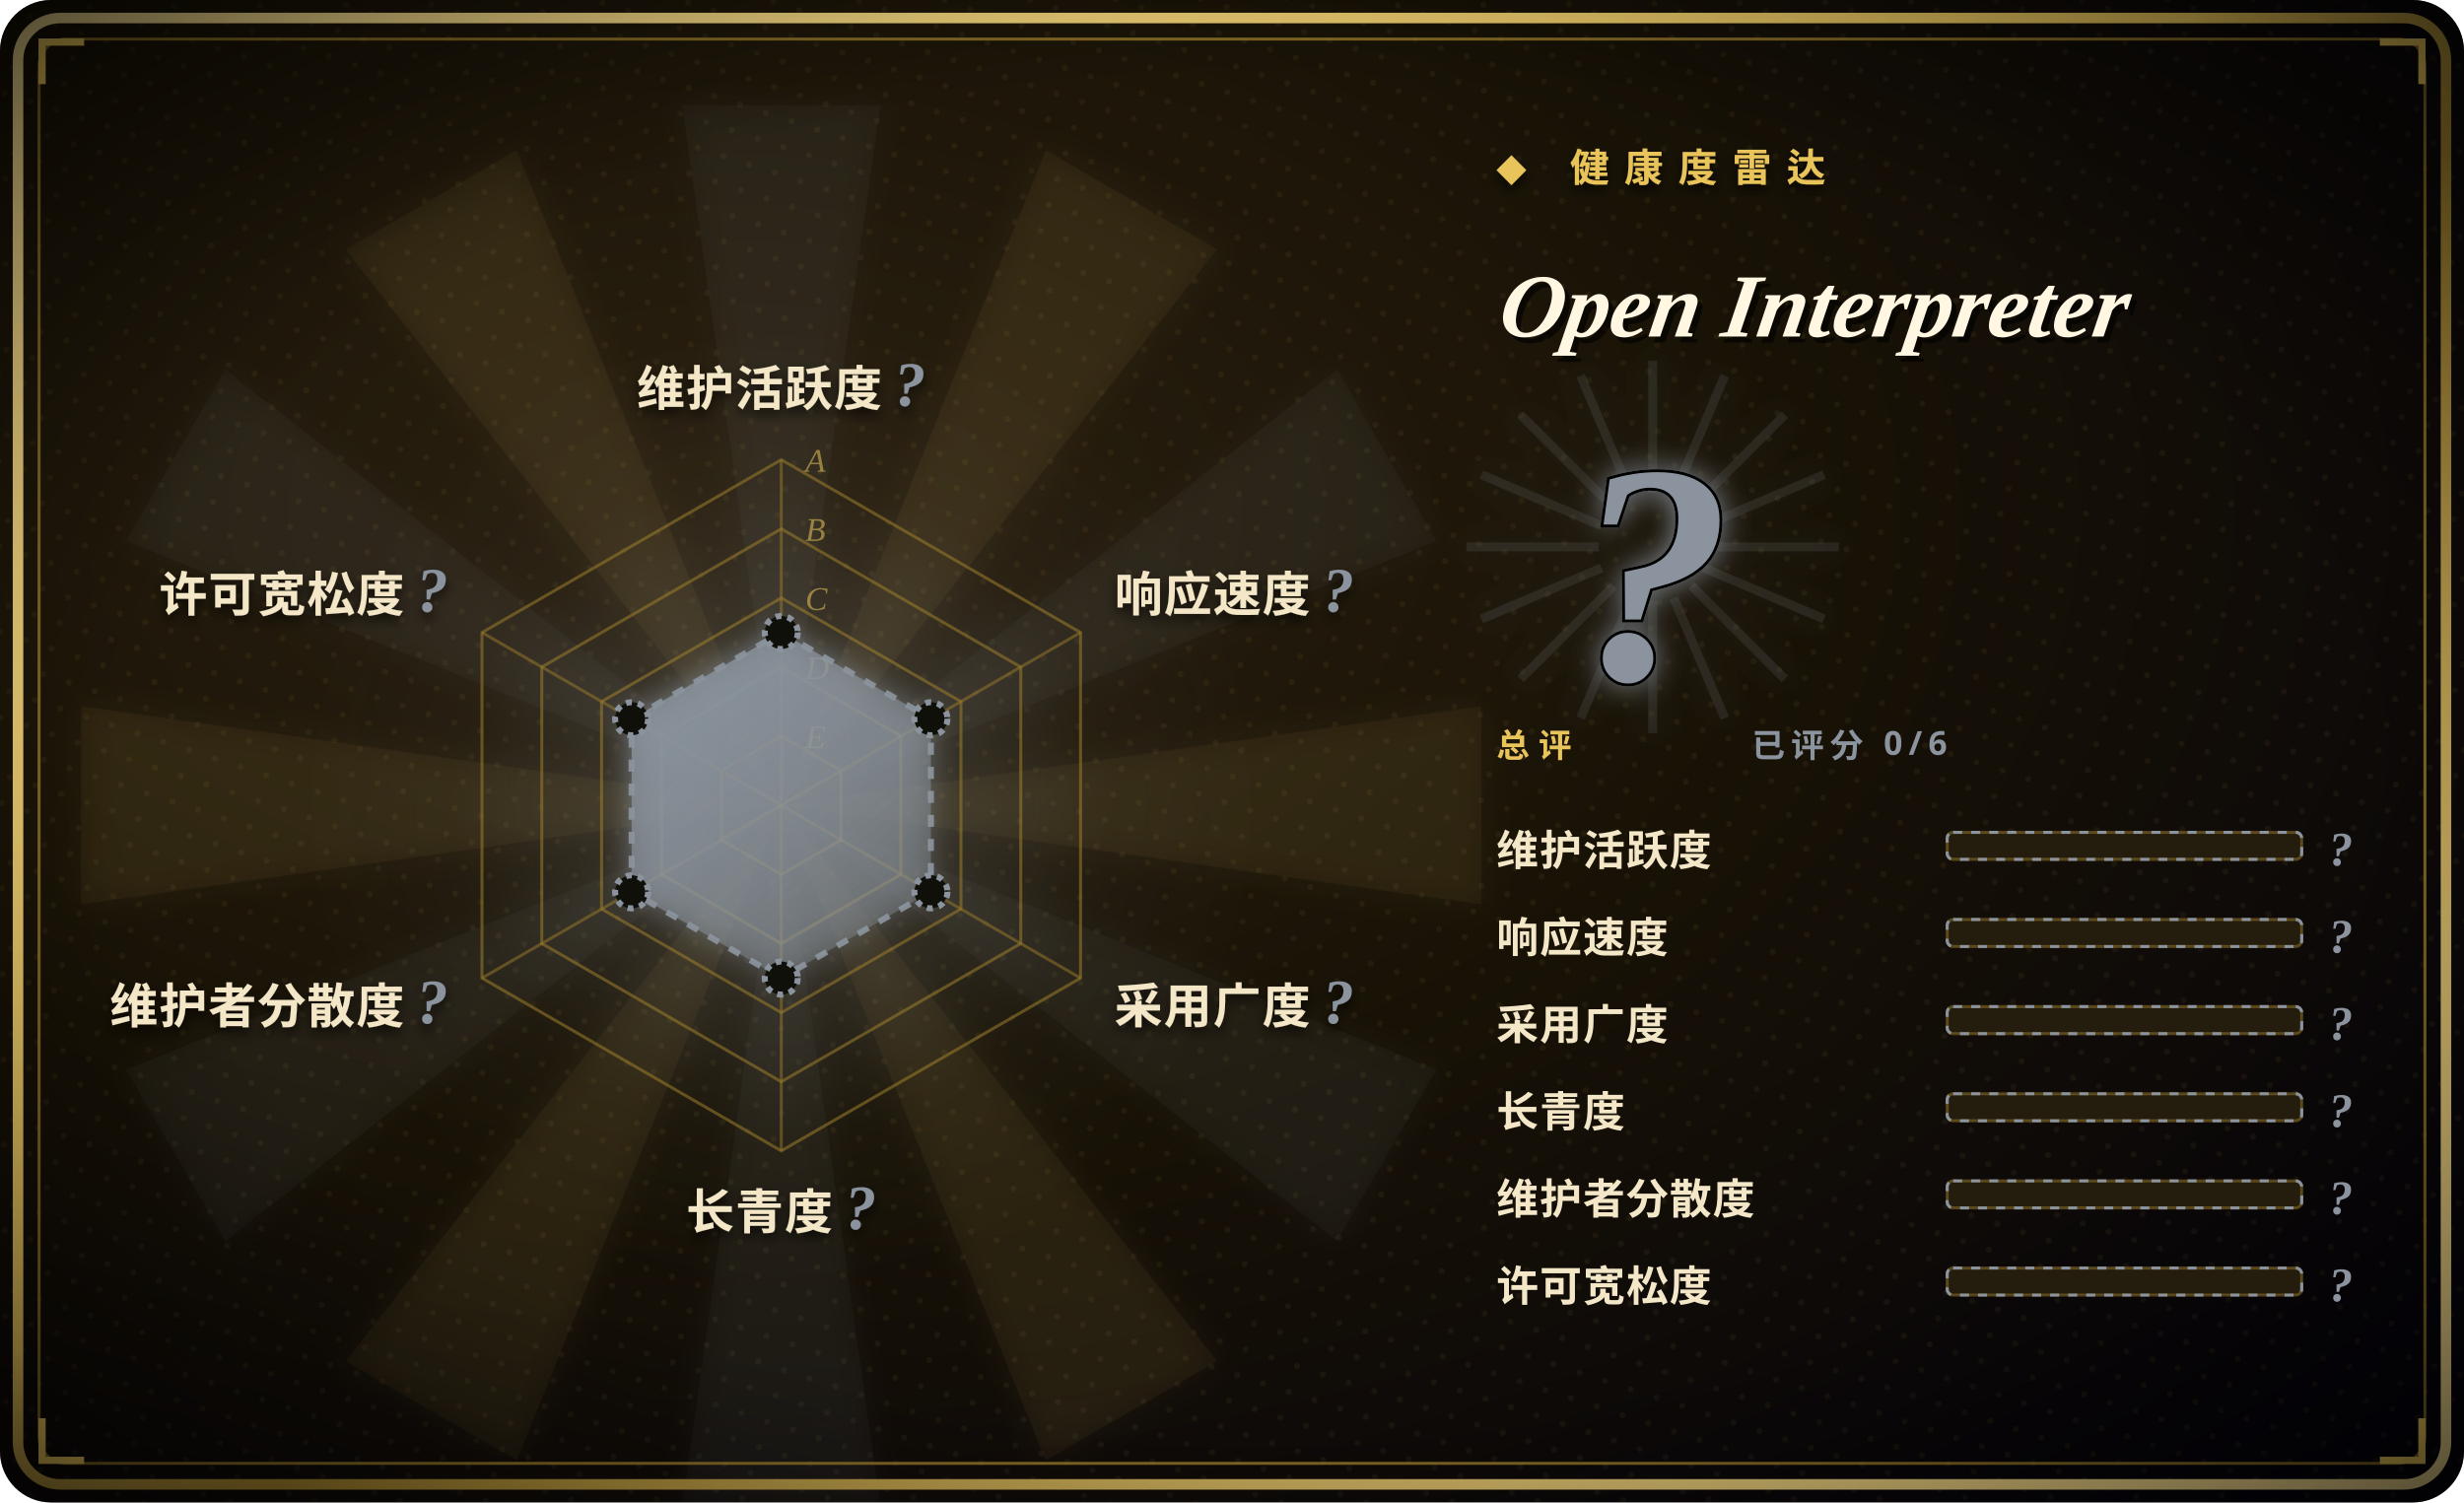
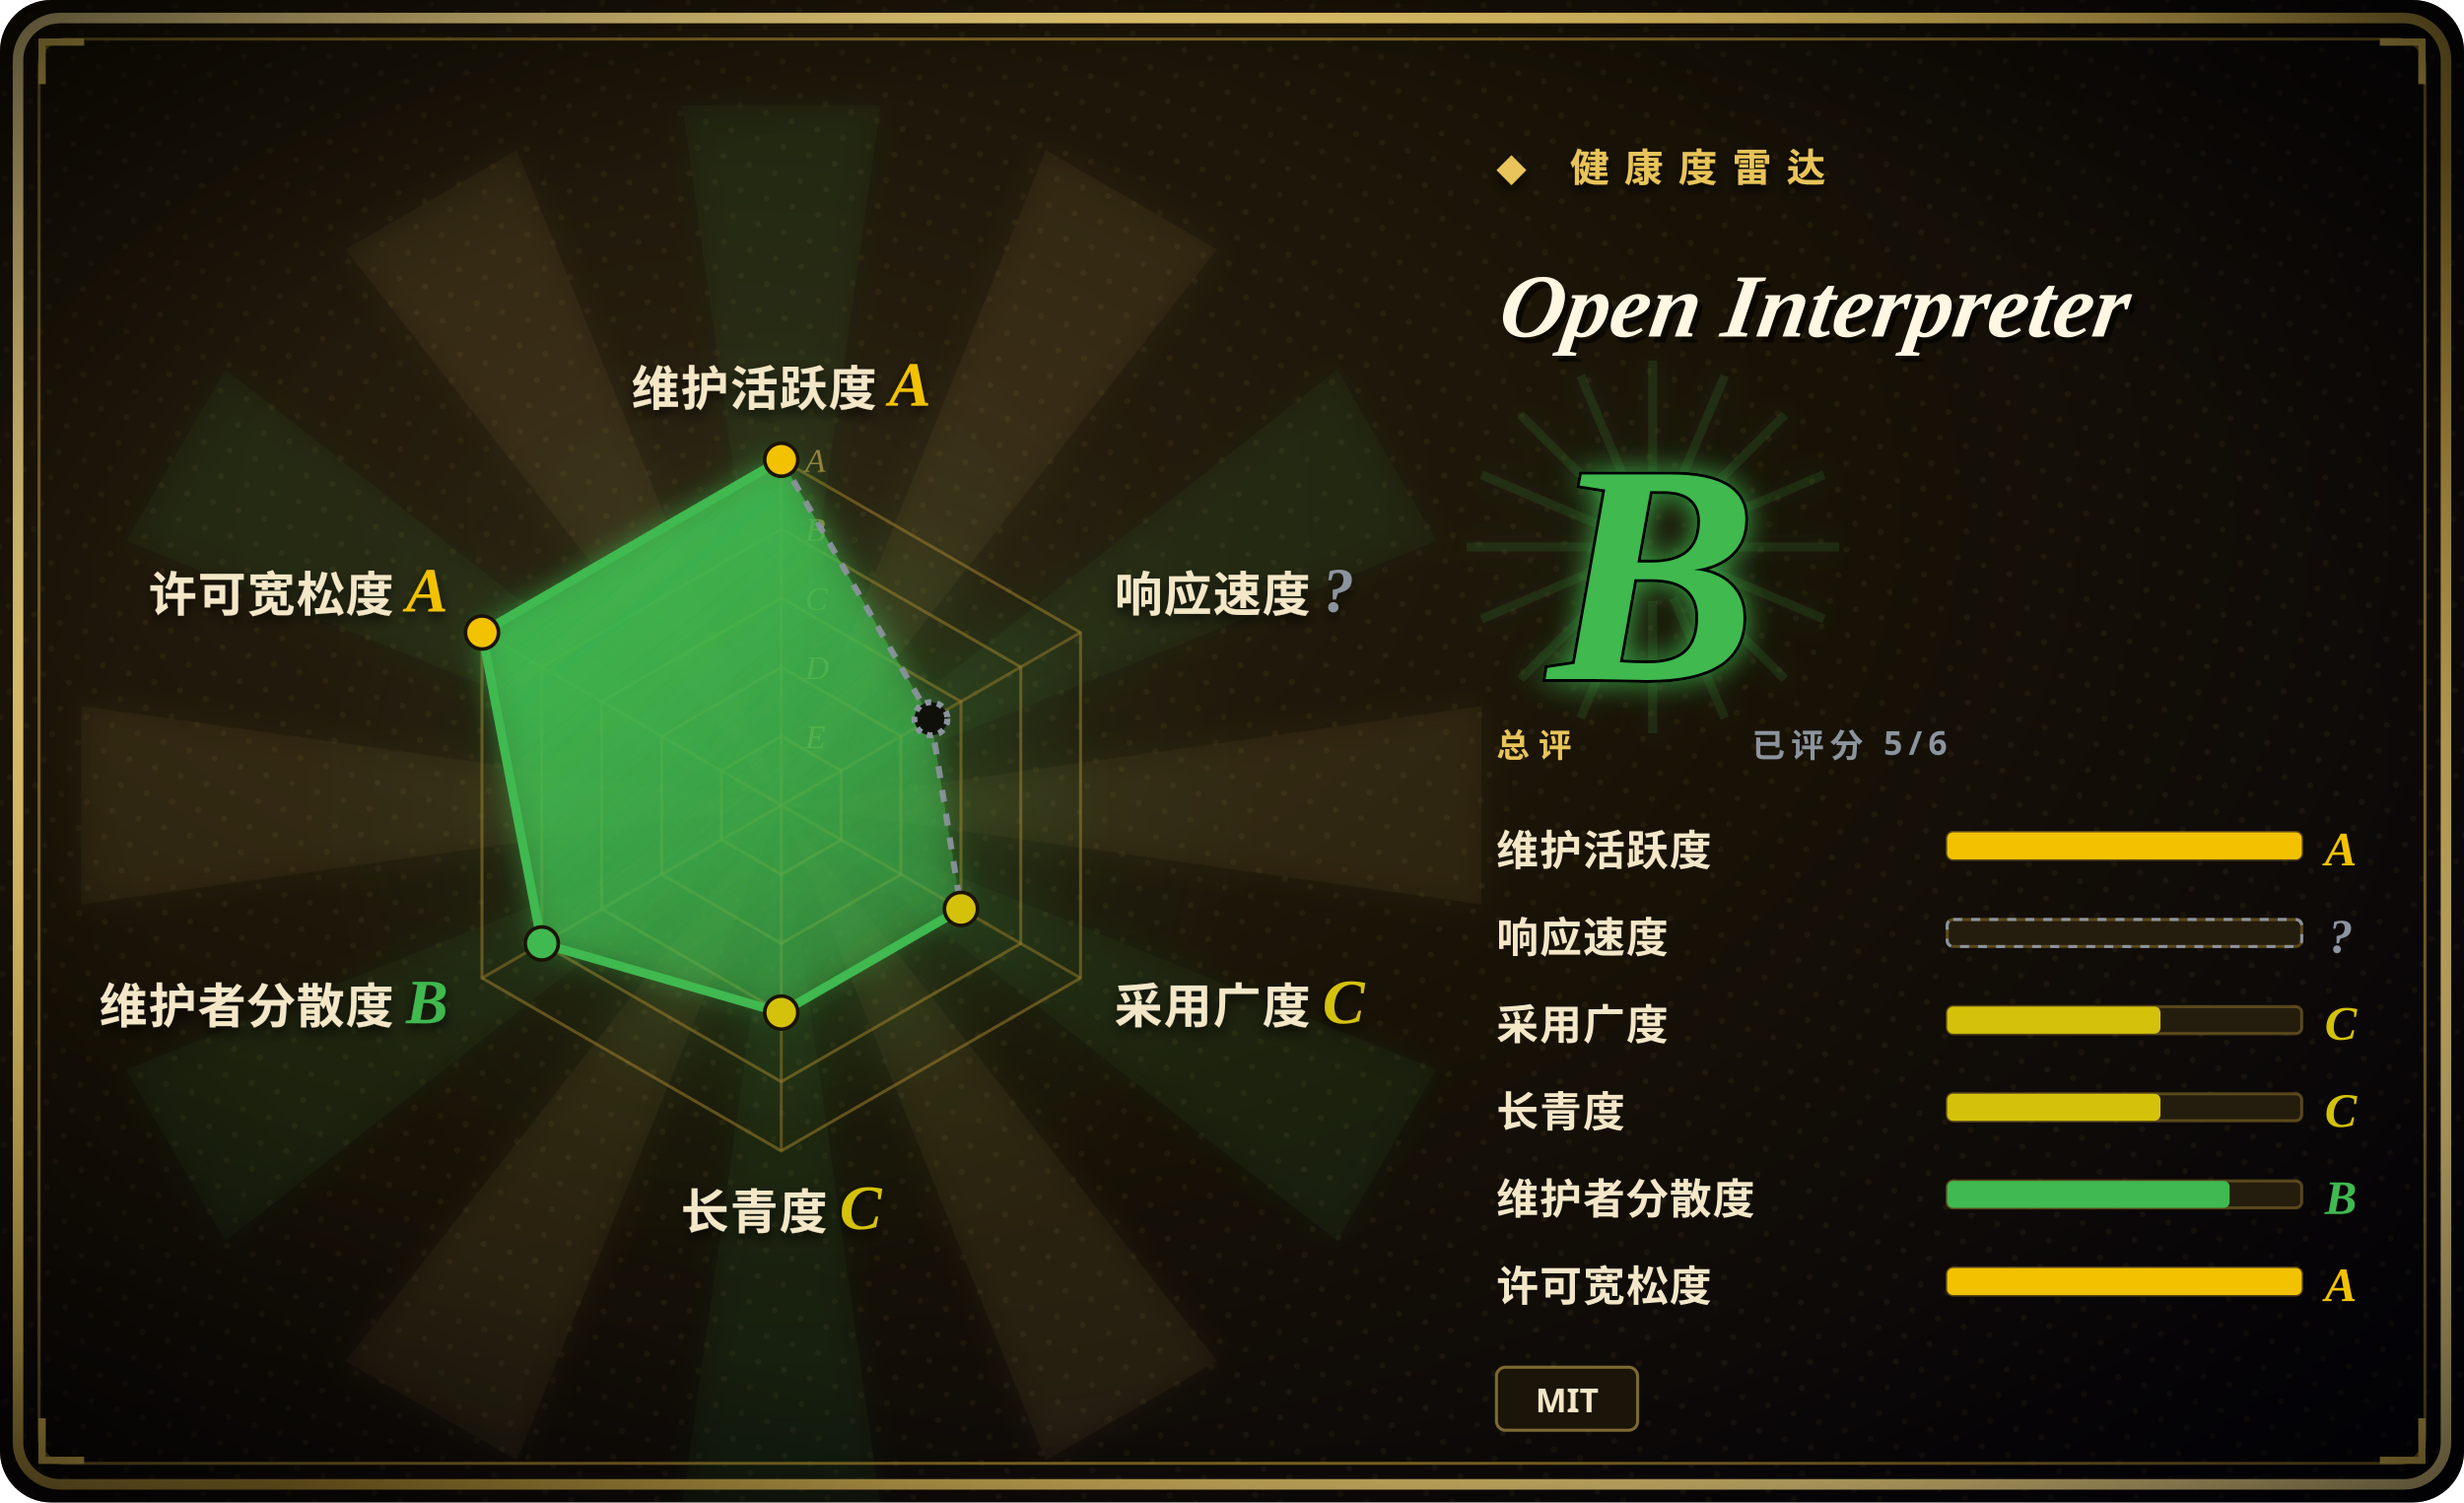
<svg xmlns="http://www.w3.org/2000/svg" width="820" height="500" viewBox="0 0 820 500">
  <defs>
    <radialGradient id="bg" cx="30%" cy="34%" r="90%">
      <stop offset="0%" stop-color="#2a2010" />
      <stop offset="48%" stop-color="#181206" />
      <stop offset="100%" stop-color="#05030a" />
    </radialGradient>
    <radialGradient id="vig" cx="50%" cy="50%" r="72%">
      <stop offset="62%" stop-color="#000000" stop-opacity="0" />
      <stop offset="100%" stop-color="#000000" stop-opacity="0.72" />
    </radialGradient>
    <linearGradient id="frame" x1="0" y1="0" x2="1" y2="1">
      <stop offset="0%" stop-color="#f6dd92" />
      <stop offset="45%" stop-color="#E8C45A" />
      <stop offset="55%" stop-color="#9c7d2a" />
      <stop offset="100%" stop-color="#f6dd92" />
    </linearGradient>
    <linearGradient id="poly" x1="0" y1="0" x2="0.7" y2="1">
-       <stop offset="0%" stop-color="#8B949E" stop-opacity="0.92" />
-       <stop offset="100%" stop-color="#8B949E" stop-opacity="0.34" />
+       <stop offset="0%" stop-color="#3FB950" stop-opacity="0.92" />
+       <stop offset="100%" stop-color="#3FB950" stop-opacity="0.34" />
    </linearGradient>
    <radialGradient id="halo" cx="50%" cy="50%" r="50%">
-       <stop offset="0%" stop-color="#8B949E" stop-opacity="0.34" />
-       <stop offset="68%" stop-color="#8B949E" stop-opacity="0.04" />
-       <stop offset="100%" stop-color="#8B949E" stop-opacity="0" />
+       <stop offset="0%" stop-color="#3FB950" stop-opacity="0.34" />
+       <stop offset="68%" stop-color="#3FB950" stop-opacity="0.04" />
+       <stop offset="100%" stop-color="#3FB950" stop-opacity="0" />
    </radialGradient>
    <filter id="glow" x="-60%" y="-60%" width="220%" height="220%">
      <feGaussianBlur stdDeviation="5" result="b" />
      <feMerge>
        <feMergeNode in="b" />
        <feMergeNode in="SourceGraphic" />
      </feMerge>
    </filter>
    <filter id="soft" x="-30%" y="-30%" width="160%" height="160%">
      <feDropShadow dx="0" dy="2" stdDeviation="2" flood-color="#000" flood-opacity="0.7" />
    </filter>
    <pattern id="halftone" width="9" height="9" patternUnits="userSpaceOnUse" patternTransform="rotate(18)">
      <circle cx="2" cy="2" r="1" fill="#E8C45A" fill-opacity="0.06" />
    </pattern>
  </defs>
  <rect width="820" height="500" rx="17" fill="url(#bg)" />
  <rect width="820" height="500" rx="17" fill="url(#halftone)" />
  <g opacity="0.5" filter="url(#glow)">
    <path d="M260,268 L493,235 L493,301 Z" fill="#E8C45A" fill-opacity="0.10" />
-     <path d="M260,268 L478,356 L445,413 Z" fill="#8B949E" fill-opacity="0.10" />
+     <path d="M260,268 L478,356 L445,413 Z" fill="#3FB950" fill-opacity="0.10" />
    <path d="M260,268 L405,453 L348,486 Z" fill="#E8C45A" fill-opacity="0.10" />
-     <path d="M260,268 L293,501 L227,501 Z" fill="#8B949E" fill-opacity="0.10" />
+     <path d="M260,268 L293,501 L227,501 Z" fill="#3FB950" fill-opacity="0.10" />
    <path d="M260,268 L172,486 L115,453 Z" fill="#E8C45A" fill-opacity="0.10" />
-     <path d="M260,268 L75,413 L42,356 Z" fill="#8B949E" fill-opacity="0.10" />
+     <path d="M260,268 L75,413 L42,356 Z" fill="#3FB950" fill-opacity="0.10" />
    <path d="M260,268 L27,301 L27,235 Z" fill="#E8C45A" fill-opacity="0.10" />
-     <path d="M260,268 L42,180 L75,123 Z" fill="#8B949E" fill-opacity="0.10" />
+     <path d="M260,268 L42,180 L75,123 Z" fill="#3FB950" fill-opacity="0.10" />
    <path d="M260,268 L115,83 L172,50 Z" fill="#E8C45A" fill-opacity="0.10" />
-     <path d="M260,268 L227,35 L293,35 Z" fill="#8B949E" fill-opacity="0.10" />
+     <path d="M260,268 L227,35 L293,35 Z" fill="#3FB950" fill-opacity="0.10" />
    <path d="M260,268 L348,50 L405,83 Z" fill="#E8C45A" fill-opacity="0.10" />
-     <path d="M260,268 L445,123 L478,180 Z" fill="#8B949E" fill-opacity="0.10" />
+     <path d="M260,268 L445,123 L478,180 Z" fill="#3FB950" fill-opacity="0.10" />
  </g>
  <circle cx="260" cy="268" r="161" fill="url(#halo)" />
  <rect x="6" y="6" width="808" height="488" rx="14" fill="none" stroke="url(#frame)" stroke-width="3.5" />
  <rect x="13" y="13" width="794" height="474" rx="9" fill="none" stroke="#9c7d2a" stroke-width="1" stroke-opacity="0.8" />
  <path d="M14,28 L14,14 L28,14" fill="none" stroke="#E8C45A" stroke-width="2.4" />
  <path d="M806,28 L806,14 L792,14" fill="none" stroke="#E8C45A" stroke-width="2.4" />
  <path d="M14,472 L14,486 L28,486" fill="none" stroke="#E8C45A" stroke-width="2.4" />
  <path d="M806,472 L806,486 L792,486" fill="none" stroke="#E8C45A" stroke-width="2.4" />
  <rect width="820" height="500" rx="17" fill="url(#vig)" />
  <polygon points="260.0,153.0 359.6,210.5 359.6,325.5 260.0,383.0 160.4,325.5 160.4,210.5" fill="none" stroke="#9c7d2a" stroke-opacity="0.55" stroke-width="1" />
  <polygon points="260.0,176.0 339.7,222.0 339.7,314.0 260.0,360.0 180.3,314.0 180.3,222.0" fill="none" stroke="#9c7d2a" stroke-opacity="0.55" stroke-width="1" />
  <polygon points="260.0,199.0 319.8,233.5 319.8,302.5 260.0,337.0 200.2,302.5 200.2,233.5" fill="none" stroke="#9c7d2a" stroke-opacity="0.55" stroke-width="1" />
  <polygon points="260.0,222.0 299.8,245.0 299.8,291.0 260.0,314.0 220.2,291.0 220.2,245.0" fill="none" stroke="#9c7d2a" stroke-opacity="0.55" stroke-width="1" />
  <polygon points="260.0,245.0 279.9,256.5 279.9,279.5 260.0,291.0 240.1,279.5 240.1,256.5" fill="none" stroke="#9c7d2a" stroke-opacity="0.55" stroke-width="1" />
  <line x1="260" y1="268" x2="260.0" y2="153.0" stroke="#9c7d2a" stroke-opacity="0.5" stroke-width="1" />
  <line x1="260" y1="268" x2="359.6" y2="210.5" stroke="#9c7d2a" stroke-opacity="0.5" stroke-width="1" />
  <line x1="260" y1="268" x2="359.6" y2="325.5" stroke="#9c7d2a" stroke-opacity="0.5" stroke-width="1" />
  <line x1="260" y1="268" x2="260.0" y2="383.0" stroke="#9c7d2a" stroke-opacity="0.5" stroke-width="1" />
  <line x1="260" y1="268" x2="160.4" y2="325.5" stroke="#9c7d2a" stroke-opacity="0.5" stroke-width="1" />
  <line x1="260" y1="268" x2="160.4" y2="210.5" stroke="#9c7d2a" stroke-opacity="0.5" stroke-width="1" />
  <text x="268" y="157.0" font-size="11" font-style="italic" fill="#E8C45A" fill-opacity="0.55" font-family="'Georgia','Times New Roman',serif">A</text>
  <text x="268" y="180.0" font-size="11" font-style="italic" fill="#E8C45A" fill-opacity="0.55" font-family="'Georgia','Times New Roman',serif">B</text>
  <text x="268" y="203.0" font-size="11" font-style="italic" fill="#E8C45A" fill-opacity="0.55" font-family="'Georgia','Times New Roman',serif">C</text>
  <text x="268" y="226.0" font-size="11" font-style="italic" fill="#E8C45A" fill-opacity="0.55" font-family="'Georgia','Times New Roman',serif">D</text>
  <text x="268" y="249.0" font-size="11" font-style="italic" fill="#E8C45A" fill-opacity="0.55" font-family="'Georgia','Times New Roman',serif">E</text>
-   <polygon points="260.0,210.5 309.8,239.2 309.8,296.8 260.0,325.5 210.2,296.8 210.2,239.2" fill="url(#poly)" filter="url(#glow)" />
-   <line x1="260.0" y1="210.5" x2="309.8" y2="239.2" stroke="#8B949E" stroke-width="2" stroke-dasharray="4 4" stroke-opacity="0.92" />
-   <line x1="309.8" y1="239.2" x2="309.8" y2="296.8" stroke="#8B949E" stroke-width="2" stroke-dasharray="4 4" stroke-opacity="0.92" />
-   <line x1="309.8" y1="296.8" x2="260.0" y2="325.5" stroke="#8B949E" stroke-width="2" stroke-dasharray="4 4" stroke-opacity="0.92" />
-   <line x1="260.0" y1="325.5" x2="210.2" y2="296.8" stroke="#8B949E" stroke-width="2" stroke-dasharray="4 4" stroke-opacity="0.92" />
-   <line x1="210.2" y1="296.8" x2="210.2" y2="239.2" stroke="#8B949E" stroke-width="2" stroke-dasharray="4 4" stroke-opacity="0.92" />
-   <line x1="210.2" y1="239.2" x2="260.0" y2="210.5" stroke="#8B949E" stroke-width="2" stroke-dasharray="4 4" stroke-opacity="0.92" />
-   <circle cx="260.0" cy="210.5" r="5.5" fill="#10100b" stroke="#8B949E" stroke-width="2" stroke-dasharray="2 2" />
+   <polygon points="260.0,153.0 309.8,239.2 319.8,302.5 260.0,337.0 180.3,314.0 160.4,210.5" fill="url(#poly)" filter="url(#glow)" />
+   <line x1="260.0" y1="153.0" x2="309.8" y2="239.2" stroke="#8B949E" stroke-width="2" stroke-dasharray="4 4" stroke-opacity="0.92" />
+   <line x1="309.8" y1="239.2" x2="319.8" y2="302.5" stroke="#8B949E" stroke-width="2" stroke-dasharray="4 4" stroke-opacity="0.92" />
+   <line x1="319.8" y1="302.5" x2="260.0" y2="337.0" stroke="#3FB950" stroke-width="3" />
+   <line x1="260.0" y1="337.0" x2="180.3" y2="314.0" stroke="#3FB950" stroke-width="3" />
+   <line x1="180.3" y1="314.0" x2="160.4" y2="210.5" stroke="#3FB950" stroke-width="3" />
+   <line x1="160.4" y1="210.5" x2="260.0" y2="153.0" stroke="#3FB950" stroke-width="3" />
+   <circle cx="260.0" cy="153.0" r="5.5" fill="#F2C200" stroke="#1a1306" stroke-width="1.2" />
  <circle cx="309.8" cy="239.2" r="5.5" fill="#10100b" stroke="#8B949E" stroke-width="2" stroke-dasharray="2 2" />
-   <circle cx="309.8" cy="296.8" r="5.5" fill="#10100b" stroke="#8B949E" stroke-width="2" stroke-dasharray="2 2" />
-   <circle cx="260.0" cy="325.5" r="5.5" fill="#10100b" stroke="#8B949E" stroke-width="2" stroke-dasharray="2 2" />
-   <circle cx="210.2" cy="296.8" r="5.5" fill="#10100b" stroke="#8B949E" stroke-width="2" stroke-dasharray="2 2" />
-   <circle cx="210.2" cy="239.2" r="5.5" fill="#10100b" stroke="#8B949E" stroke-width="2" stroke-dasharray="2 2" />
-   <text x="260.0" y="135.0" font-size="16" font-weight="900" fill="#f3e7c8" text-anchor="middle" font-family="'PingFang SC','Hiragino Sans GB','Heiti SC','Microsoft YaHei',sans-serif" letter-spacing="0.4" filter="url(#soft)">维护活跃度 <tspan fill="#8B949E" font-family="'Georgia','Times New Roman',serif" font-style="italic" font-size="21">?</tspan>
+   <circle cx="319.8" cy="302.5" r="5.5" fill="#D4C20A" stroke="#1a1306" stroke-width="1.2" />
+   <circle cx="260.0" cy="337.0" r="5.5" fill="#D4C20A" stroke="#1a1306" stroke-width="1.2" />
+   <circle cx="180.3" cy="314.0" r="5.5" fill="#3FB950" stroke="#1a1306" stroke-width="1.2" />
+   <circle cx="160.4" cy="210.5" r="5.5" fill="#F2C200" stroke="#1a1306" stroke-width="1.2" />
+   <text x="260.0" y="135.0" font-size="16" font-weight="900" fill="#f3e7c8" text-anchor="middle" font-family="'PingFang SC','Hiragino Sans GB','Heiti SC','Microsoft YaHei',sans-serif" letter-spacing="0.4" filter="url(#soft)">维护活跃度 <tspan fill="#F2C200" font-family="'Georgia','Times New Roman',serif" font-style="italic" font-size="21">A</tspan>
  </text>
  <text x="370.9" y="203.5" font-size="16" font-weight="900" fill="#f3e7c8" text-anchor="start" font-family="'PingFang SC','Hiragino Sans GB','Heiti SC','Microsoft YaHei',sans-serif" letter-spacing="0.4" filter="url(#soft)">响应速度 <tspan fill="#8B949E" font-family="'Georgia','Times New Roman',serif" font-style="italic" font-size="21">?</tspan>
  </text>
-   <text x="370.9" y="340.5" font-size="16" font-weight="900" fill="#f3e7c8" text-anchor="start" font-family="'PingFang SC','Hiragino Sans GB','Heiti SC','Microsoft YaHei',sans-serif" letter-spacing="0.4" filter="url(#soft)">采用广度 <tspan fill="#8B949E" font-family="'Georgia','Times New Roman',serif" font-style="italic" font-size="21">?</tspan>
+   <text x="370.9" y="340.5" font-size="16" font-weight="900" fill="#f3e7c8" text-anchor="start" font-family="'PingFang SC','Hiragino Sans GB','Heiti SC','Microsoft YaHei',sans-serif" letter-spacing="0.4" filter="url(#soft)">采用广度 <tspan fill="#D4C20A" font-family="'Georgia','Times New Roman',serif" font-style="italic" font-size="21">C</tspan>
  </text>
-   <text x="260.0" y="409.0" font-size="16" font-weight="900" fill="#f3e7c8" text-anchor="middle" font-family="'PingFang SC','Hiragino Sans GB','Heiti SC','Microsoft YaHei',sans-serif" letter-spacing="0.4" filter="url(#soft)">长青度 <tspan fill="#8B949E" font-family="'Georgia','Times New Roman',serif" font-style="italic" font-size="21">?</tspan>
+   <text x="260.0" y="409.0" font-size="16" font-weight="900" fill="#f3e7c8" text-anchor="middle" font-family="'PingFang SC','Hiragino Sans GB','Heiti SC','Microsoft YaHei',sans-serif" letter-spacing="0.4" filter="url(#soft)">长青度 <tspan fill="#D4C20A" font-family="'Georgia','Times New Roman',serif" font-style="italic" font-size="21">C</tspan>
  </text>
-   <text x="149.1" y="340.5" font-size="16" font-weight="900" fill="#f3e7c8" text-anchor="end" font-family="'PingFang SC','Hiragino Sans GB','Heiti SC','Microsoft YaHei',sans-serif" letter-spacing="0.4" filter="url(#soft)">维护者分散度 <tspan fill="#8B949E" font-family="'Georgia','Times New Roman',serif" font-style="italic" font-size="21">?</tspan>
+   <text x="149.1" y="340.5" font-size="16" font-weight="900" fill="#f3e7c8" text-anchor="end" font-family="'PingFang SC','Hiragino Sans GB','Heiti SC','Microsoft YaHei',sans-serif" letter-spacing="0.4" filter="url(#soft)">维护者分散度 <tspan fill="#3FB950" font-family="'Georgia','Times New Roman',serif" font-style="italic" font-size="21">B</tspan>
  </text>
-   <text x="149.1" y="203.5" font-size="16" font-weight="900" fill="#f3e7c8" text-anchor="end" font-family="'PingFang SC','Hiragino Sans GB','Heiti SC','Microsoft YaHei',sans-serif" letter-spacing="0.4" filter="url(#soft)">许可宽松度 <tspan fill="#8B949E" font-family="'Georgia','Times New Roman',serif" font-style="italic" font-size="21">?</tspan>
+   <text x="149.1" y="203.5" font-size="16" font-weight="900" fill="#f3e7c8" text-anchor="end" font-family="'PingFang SC','Hiragino Sans GB','Heiti SC','Microsoft YaHei',sans-serif" letter-spacing="0.4" filter="url(#soft)">许可宽松度 <tspan fill="#F2C200" font-family="'Georgia','Times New Roman',serif" font-style="italic" font-size="21">A</tspan>
  </text>
  <text x="498" y="60" font-size="13" letter-spacing="5" fill="#E8C45A" font-weight="900" font-family="'PingFang SC','Hiragino Sans GB','Heiti SC','Microsoft YaHei',sans-serif" filter="url(#soft)">◆ 健康度雷达</text>
  <g transform="translate(498,112) skewX(-9)">
    <text x="2" y="2" font-size="30" font-weight="900" font-style="italic" fill="#000" fill-opacity="0.6" font-family="'Georgia','Times New Roman',serif">Open Interpreter</text>
    <text x="0" y="0" font-size="30" font-weight="900" font-style="italic" fill="#fff7e2" font-family="'Georgia','Times New Roman',serif">Open Interpreter</text>
  </g>
  <line x1="498" y1="124" x2="648" y2="124" stroke="url(#frame)" stroke-width="2" />
  <g opacity="0.85" filter="url(#glow)">
-     <line x1="568" y1="182" x2="612" y2="182" stroke="#8B949E" stroke-opacity="0.16" stroke-width="3" />
-     <line x1="567" y1="189" x2="607" y2="206" stroke="#8B949E" stroke-opacity="0.16" stroke-width="3" />
-     <line x1="563" y1="195" x2="594" y2="226" stroke="#8B949E" stroke-opacity="0.16" stroke-width="3" />
-     <line x1="557" y1="199" x2="574" y2="239" stroke="#8B949E" stroke-opacity="0.16" stroke-width="3" />
-     <line x1="550" y1="200" x2="550" y2="244" stroke="#8B949E" stroke-opacity="0.16" stroke-width="3" />
-     <line x1="543" y1="199" x2="526" y2="239" stroke="#8B949E" stroke-opacity="0.16" stroke-width="3" />
-     <line x1="537" y1="195" x2="506" y2="226" stroke="#8B949E" stroke-opacity="0.16" stroke-width="3" />
-     <line x1="533" y1="189" x2="493" y2="206" stroke="#8B949E" stroke-opacity="0.16" stroke-width="3" />
-     <line x1="532" y1="182" x2="488" y2="182" stroke="#8B949E" stroke-opacity="0.16" stroke-width="3" />
-     <line x1="533" y1="175" x2="493" y2="158" stroke="#8B949E" stroke-opacity="0.16" stroke-width="3" />
-     <line x1="537" y1="169" x2="506" y2="138" stroke="#8B949E" stroke-opacity="0.16" stroke-width="3" />
-     <line x1="543" y1="165" x2="526" y2="125" stroke="#8B949E" stroke-opacity="0.16" stroke-width="3" />
-     <line x1="550" y1="164" x2="550" y2="120" stroke="#8B949E" stroke-opacity="0.16" stroke-width="3" />
-     <line x1="557" y1="165" x2="574" y2="125" stroke="#8B949E" stroke-opacity="0.16" stroke-width="3" />
-     <line x1="563" y1="169" x2="594" y2="138" stroke="#8B949E" stroke-opacity="0.16" stroke-width="3" />
-     <line x1="567" y1="175" x2="607" y2="158" stroke="#8B949E" stroke-opacity="0.16" stroke-width="3" />
+     <line x1="568" y1="182" x2="612" y2="182" stroke="#3FB950" stroke-opacity="0.16" stroke-width="3" />
+     <line x1="567" y1="189" x2="607" y2="206" stroke="#3FB950" stroke-opacity="0.16" stroke-width="3" />
+     <line x1="563" y1="195" x2="594" y2="226" stroke="#3FB950" stroke-opacity="0.16" stroke-width="3" />
+     <line x1="557" y1="199" x2="574" y2="239" stroke="#3FB950" stroke-opacity="0.16" stroke-width="3" />
+     <line x1="550" y1="200" x2="550" y2="244" stroke="#3FB950" stroke-opacity="0.16" stroke-width="3" />
+     <line x1="543" y1="199" x2="526" y2="239" stroke="#3FB950" stroke-opacity="0.16" stroke-width="3" />
+     <line x1="537" y1="195" x2="506" y2="226" stroke="#3FB950" stroke-opacity="0.16" stroke-width="3" />
+     <line x1="533" y1="189" x2="493" y2="206" stroke="#3FB950" stroke-opacity="0.16" stroke-width="3" />
+     <line x1="532" y1="182" x2="488" y2="182" stroke="#3FB950" stroke-opacity="0.16" stroke-width="3" />
+     <line x1="533" y1="175" x2="493" y2="158" stroke="#3FB950" stroke-opacity="0.16" stroke-width="3" />
+     <line x1="537" y1="169" x2="506" y2="138" stroke="#3FB950" stroke-opacity="0.16" stroke-width="3" />
+     <line x1="543" y1="165" x2="526" y2="125" stroke="#3FB950" stroke-opacity="0.16" stroke-width="3" />
+     <line x1="550" y1="164" x2="550" y2="120" stroke="#3FB950" stroke-opacity="0.16" stroke-width="3" />
+     <line x1="557" y1="165" x2="574" y2="125" stroke="#3FB950" stroke-opacity="0.16" stroke-width="3" />
+     <line x1="563" y1="169" x2="594" y2="138" stroke="#3FB950" stroke-opacity="0.16" stroke-width="3" />
+     <line x1="567" y1="175" x2="607" y2="158" stroke="#3FB950" stroke-opacity="0.16" stroke-width="3" />
  </g>
-   <text x="550" y="226" font-size="104" font-weight="900" font-style="italic" text-anchor="middle" fill="#8B949E" stroke="#000" stroke-width="2" paint-order="stroke" font-family="'Georgia','Times New Roman',serif" filter="url(#glow)">?</text>
+   <text x="550" y="226" font-size="104" font-weight="900" font-style="italic" text-anchor="middle" fill="#3FB950" stroke="#000" stroke-width="2" paint-order="stroke" font-family="'Georgia','Times New Roman',serif" filter="url(#glow)">B</text>
  <text x="498" y="252" font-size="11" letter-spacing="3" fill="#E8C45A" font-family="'PingFang SC','Hiragino Sans GB','Heiti SC','Microsoft YaHei',sans-serif" font-weight="900">总评</text>
-   <text x="648" y="252" font-size="11" letter-spacing="2" fill="#8B949E" font-family="'PingFang SC','Hiragino Sans GB','Heiti SC','Microsoft YaHei',sans-serif" font-weight="900" text-anchor="end">已评分 0/6</text>
+   <text x="648" y="252" font-size="11" letter-spacing="2" fill="#8B949E" font-family="'PingFang SC','Hiragino Sans GB','Heiti SC','Microsoft YaHei',sans-serif" font-weight="900" text-anchor="end">已评分 5/6</text>
  <text x="498" y="288" font-size="14" font-weight="900" fill="#f3e7c8" font-family="'PingFang SC','Hiragino Sans GB','Heiti SC','Microsoft YaHei',sans-serif" letter-spacing="0.4">维护活跃度</text>
  <rect x="648" y="277" width="118" height="9" rx="2" fill="#241d0e" stroke="#9c7d2a" stroke-opacity="0.5" />
-   <rect x="648" y="277" width="118" height="9" rx="2" fill="none" stroke="#8B949E" stroke-dasharray="3 3" />
-   <text x="779" y="288" font-size="16" font-weight="900" font-style="italic" fill="#8B949E" font-family="'Georgia','Times New Roman',serif" text-anchor="middle">?</text>
+   <rect x="648" y="277" width="118" height="9" rx="2" fill="#F2C200" />
+   <text x="779" y="288" font-size="16" font-weight="900" font-style="italic" fill="#F2C200" font-family="'Georgia','Times New Roman',serif" text-anchor="middle">A</text>
  <text x="498" y="317" font-size="14" font-weight="900" fill="#f3e7c8" font-family="'PingFang SC','Hiragino Sans GB','Heiti SC','Microsoft YaHei',sans-serif" letter-spacing="0.4">响应速度</text>
  <rect x="648" y="306" width="118" height="9" rx="2" fill="#241d0e" stroke="#9c7d2a" stroke-opacity="0.5" />
  <rect x="648" y="306" width="118" height="9" rx="2" fill="none" stroke="#8B949E" stroke-dasharray="3 3" />
  <text x="779" y="317" font-size="16" font-weight="900" font-style="italic" fill="#8B949E" font-family="'Georgia','Times New Roman',serif" text-anchor="middle">?</text>
  <text x="498" y="346" font-size="14" font-weight="900" fill="#f3e7c8" font-family="'PingFang SC','Hiragino Sans GB','Heiti SC','Microsoft YaHei',sans-serif" letter-spacing="0.4">采用广度</text>
  <rect x="648" y="335" width="118" height="9" rx="2" fill="#241d0e" stroke="#9c7d2a" stroke-opacity="0.5" />
-   <rect x="648" y="335" width="118" height="9" rx="2" fill="none" stroke="#8B949E" stroke-dasharray="3 3" />
-   <text x="779" y="346" font-size="16" font-weight="900" font-style="italic" fill="#8B949E" font-family="'Georgia','Times New Roman',serif" text-anchor="middle">?</text>
+   <rect x="648" y="335" width="71" height="9" rx="2" fill="#D4C20A" />
+   <text x="779" y="346" font-size="16" font-weight="900" font-style="italic" fill="#D4C20A" font-family="'Georgia','Times New Roman',serif" text-anchor="middle">C</text>
  <text x="498" y="375" font-size="14" font-weight="900" fill="#f3e7c8" font-family="'PingFang SC','Hiragino Sans GB','Heiti SC','Microsoft YaHei',sans-serif" letter-spacing="0.4">长青度</text>
  <rect x="648" y="364" width="118" height="9" rx="2" fill="#241d0e" stroke="#9c7d2a" stroke-opacity="0.5" />
-   <rect x="648" y="364" width="118" height="9" rx="2" fill="none" stroke="#8B949E" stroke-dasharray="3 3" />
-   <text x="779" y="375" font-size="16" font-weight="900" font-style="italic" fill="#8B949E" font-family="'Georgia','Times New Roman',serif" text-anchor="middle">?</text>
+   <rect x="648" y="364" width="71" height="9" rx="2" fill="#D4C20A" />
+   <text x="779" y="375" font-size="16" font-weight="900" font-style="italic" fill="#D4C20A" font-family="'Georgia','Times New Roman',serif" text-anchor="middle">C</text>
  <text x="498" y="404" font-size="14" font-weight="900" fill="#f3e7c8" font-family="'PingFang SC','Hiragino Sans GB','Heiti SC','Microsoft YaHei',sans-serif" letter-spacing="0.4">维护者分散度</text>
  <rect x="648" y="393" width="118" height="9" rx="2" fill="#241d0e" stroke="#9c7d2a" stroke-opacity="0.5" />
-   <rect x="648" y="393" width="118" height="9" rx="2" fill="none" stroke="#8B949E" stroke-dasharray="3 3" />
-   <text x="779" y="404" font-size="16" font-weight="900" font-style="italic" fill="#8B949E" font-family="'Georgia','Times New Roman',serif" text-anchor="middle">?</text>
+   <rect x="648" y="393" width="94" height="9" rx="2" fill="#3FB950" />
+   <text x="779" y="404" font-size="16" font-weight="900" font-style="italic" fill="#3FB950" font-family="'Georgia','Times New Roman',serif" text-anchor="middle">B</text>
  <text x="498" y="433" font-size="14" font-weight="900" fill="#f3e7c8" font-family="'PingFang SC','Hiragino Sans GB','Heiti SC','Microsoft YaHei',sans-serif" letter-spacing="0.4">许可宽松度</text>
  <rect x="648" y="422" width="118" height="9" rx="2" fill="#241d0e" stroke="#9c7d2a" stroke-opacity="0.5" />
-   <rect x="648" y="422" width="118" height="9" rx="2" fill="none" stroke="#8B949E" stroke-dasharray="3 3" />
-   <text x="779" y="433" font-size="16" font-weight="900" font-style="italic" fill="#8B949E" font-family="'Georgia','Times New Roman',serif" text-anchor="middle">?</text>
+   <rect x="648" y="422" width="118" height="9" rx="2" fill="#F2C200" />
+   <text x="779" y="433" font-size="16" font-weight="900" font-style="italic" fill="#F2C200" font-family="'Georgia','Times New Roman',serif" text-anchor="middle">A</text>
+   <rect x="498" y="455" width="47" height="21" rx="3" fill="#1b1408" stroke="#E8C45A" stroke-opacity="0.5" />
+   <text x="521.5" y="470" font-size="11" font-weight="700" fill="#f3e7c8" text-anchor="middle" font-family="'PingFang SC','Hiragino Sans GB','Heiti SC','Microsoft YaHei',sans-serif">MIT</text>
</svg>
